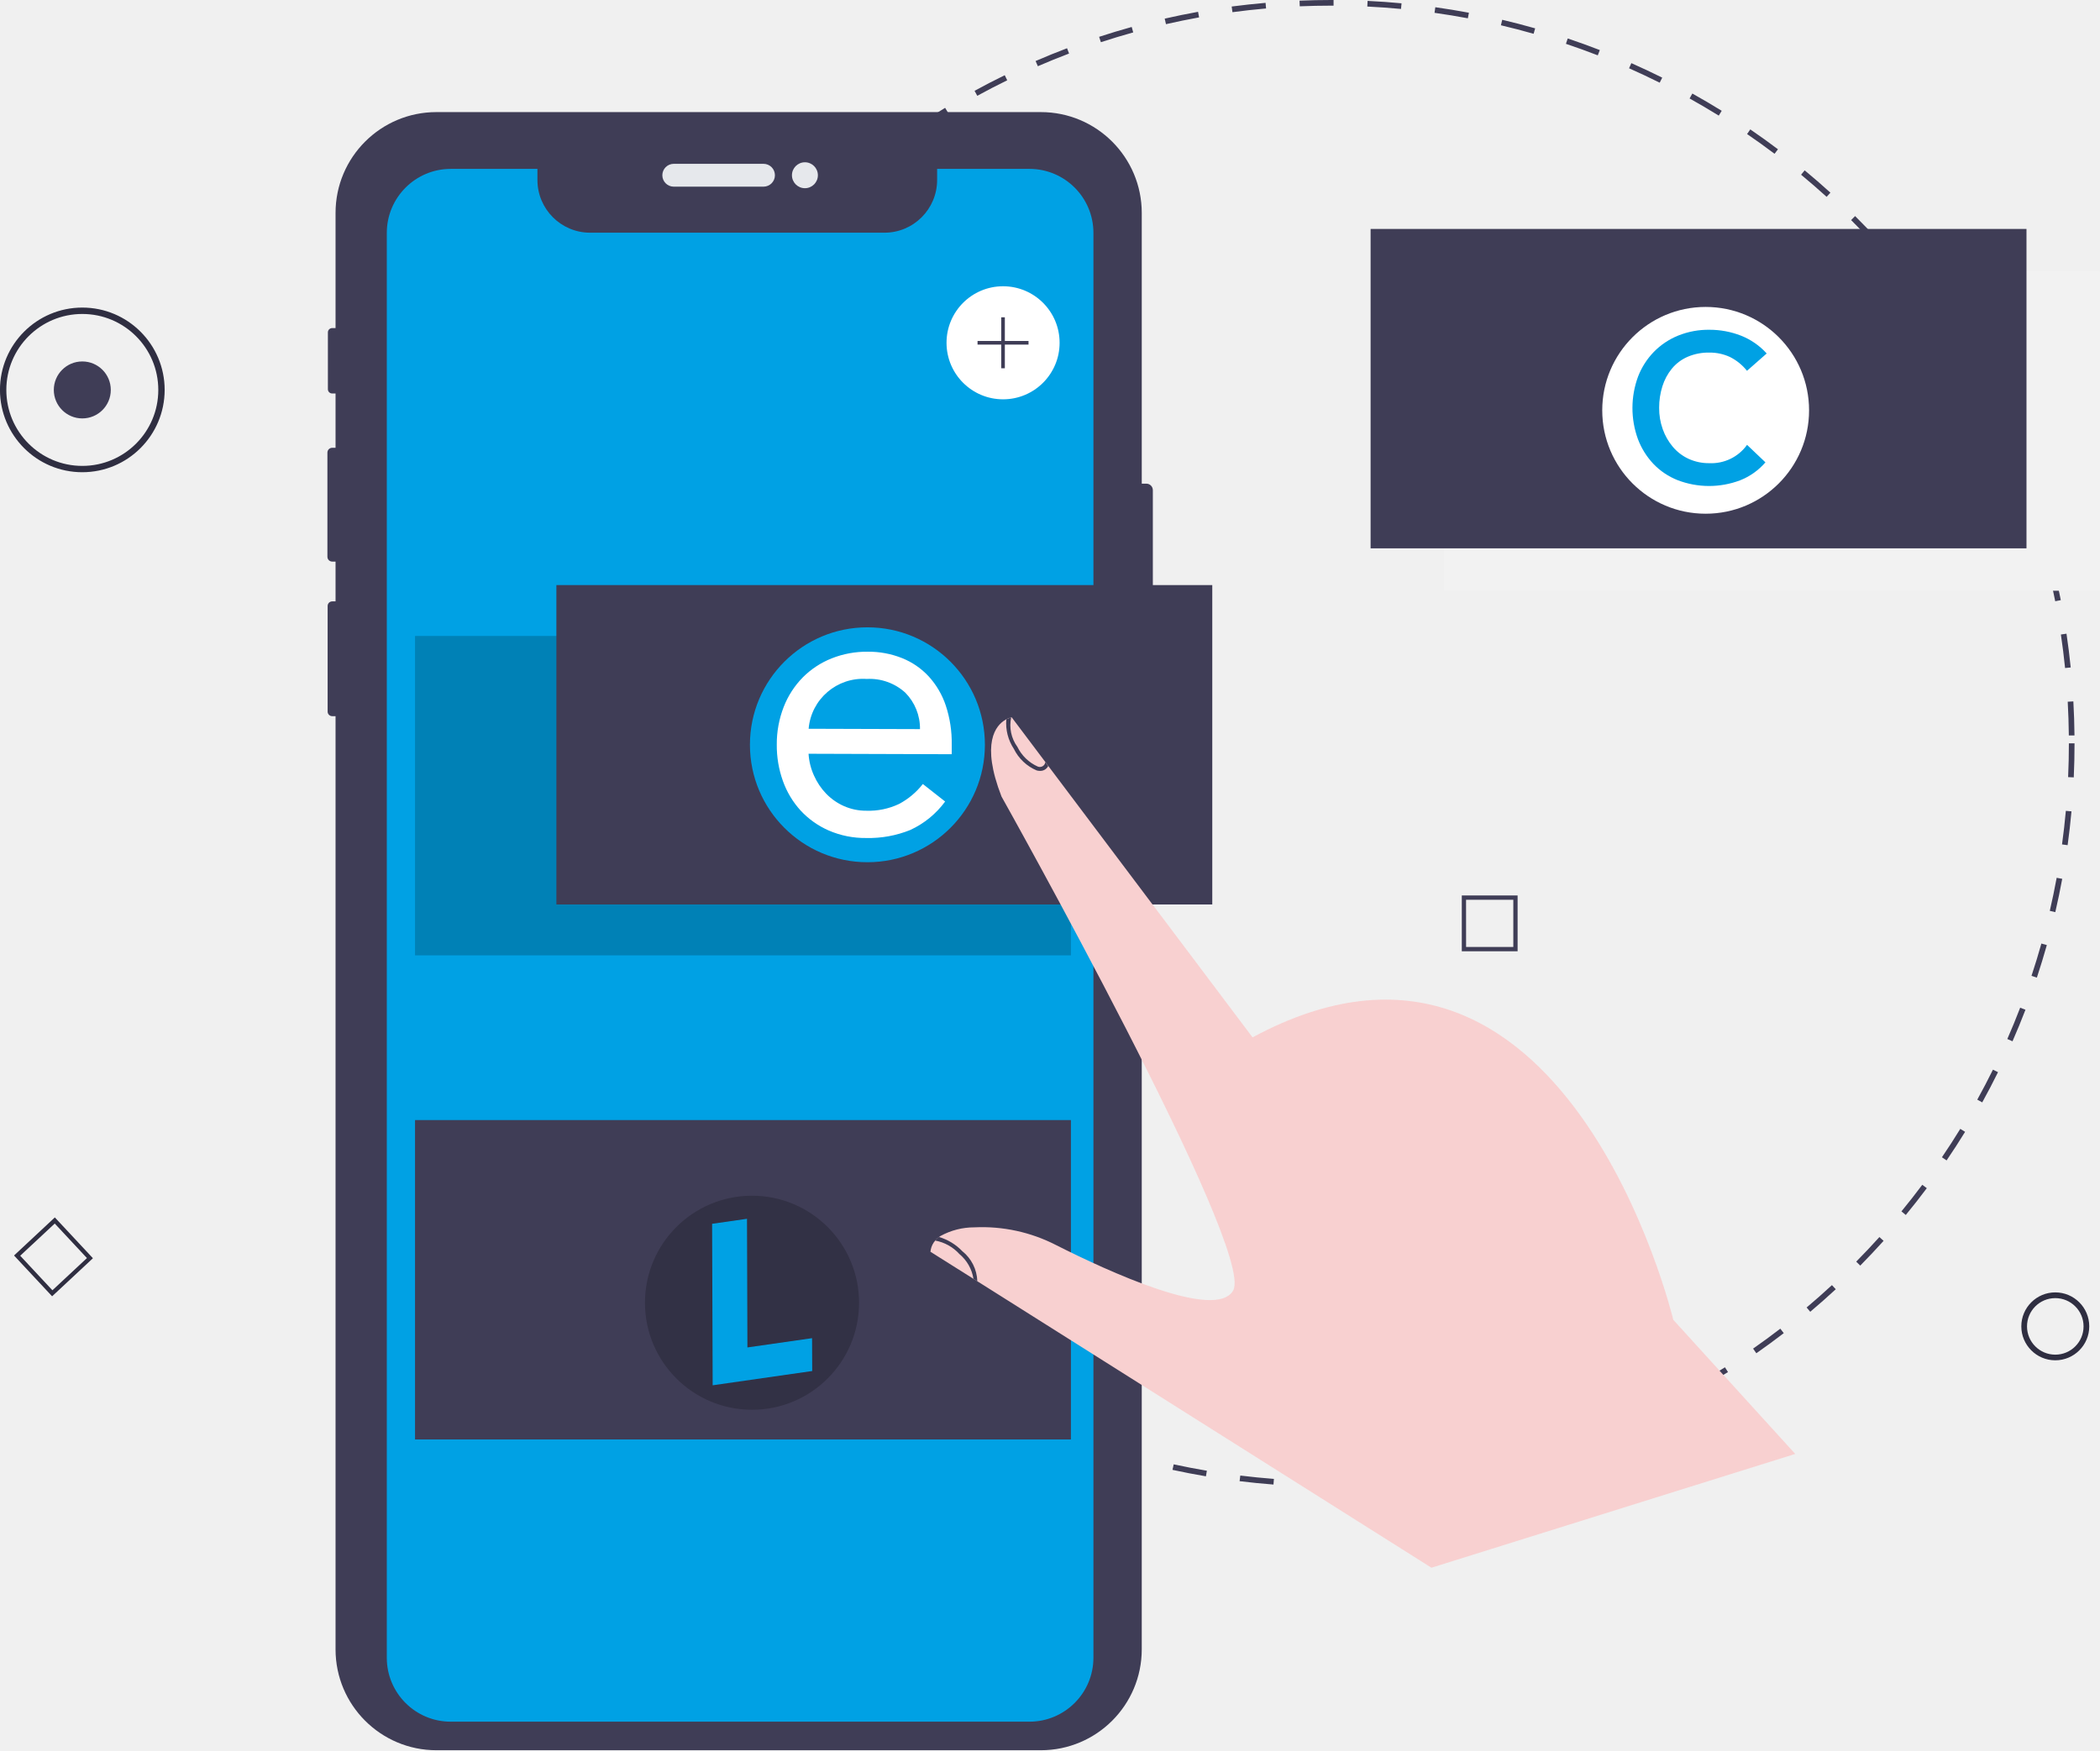
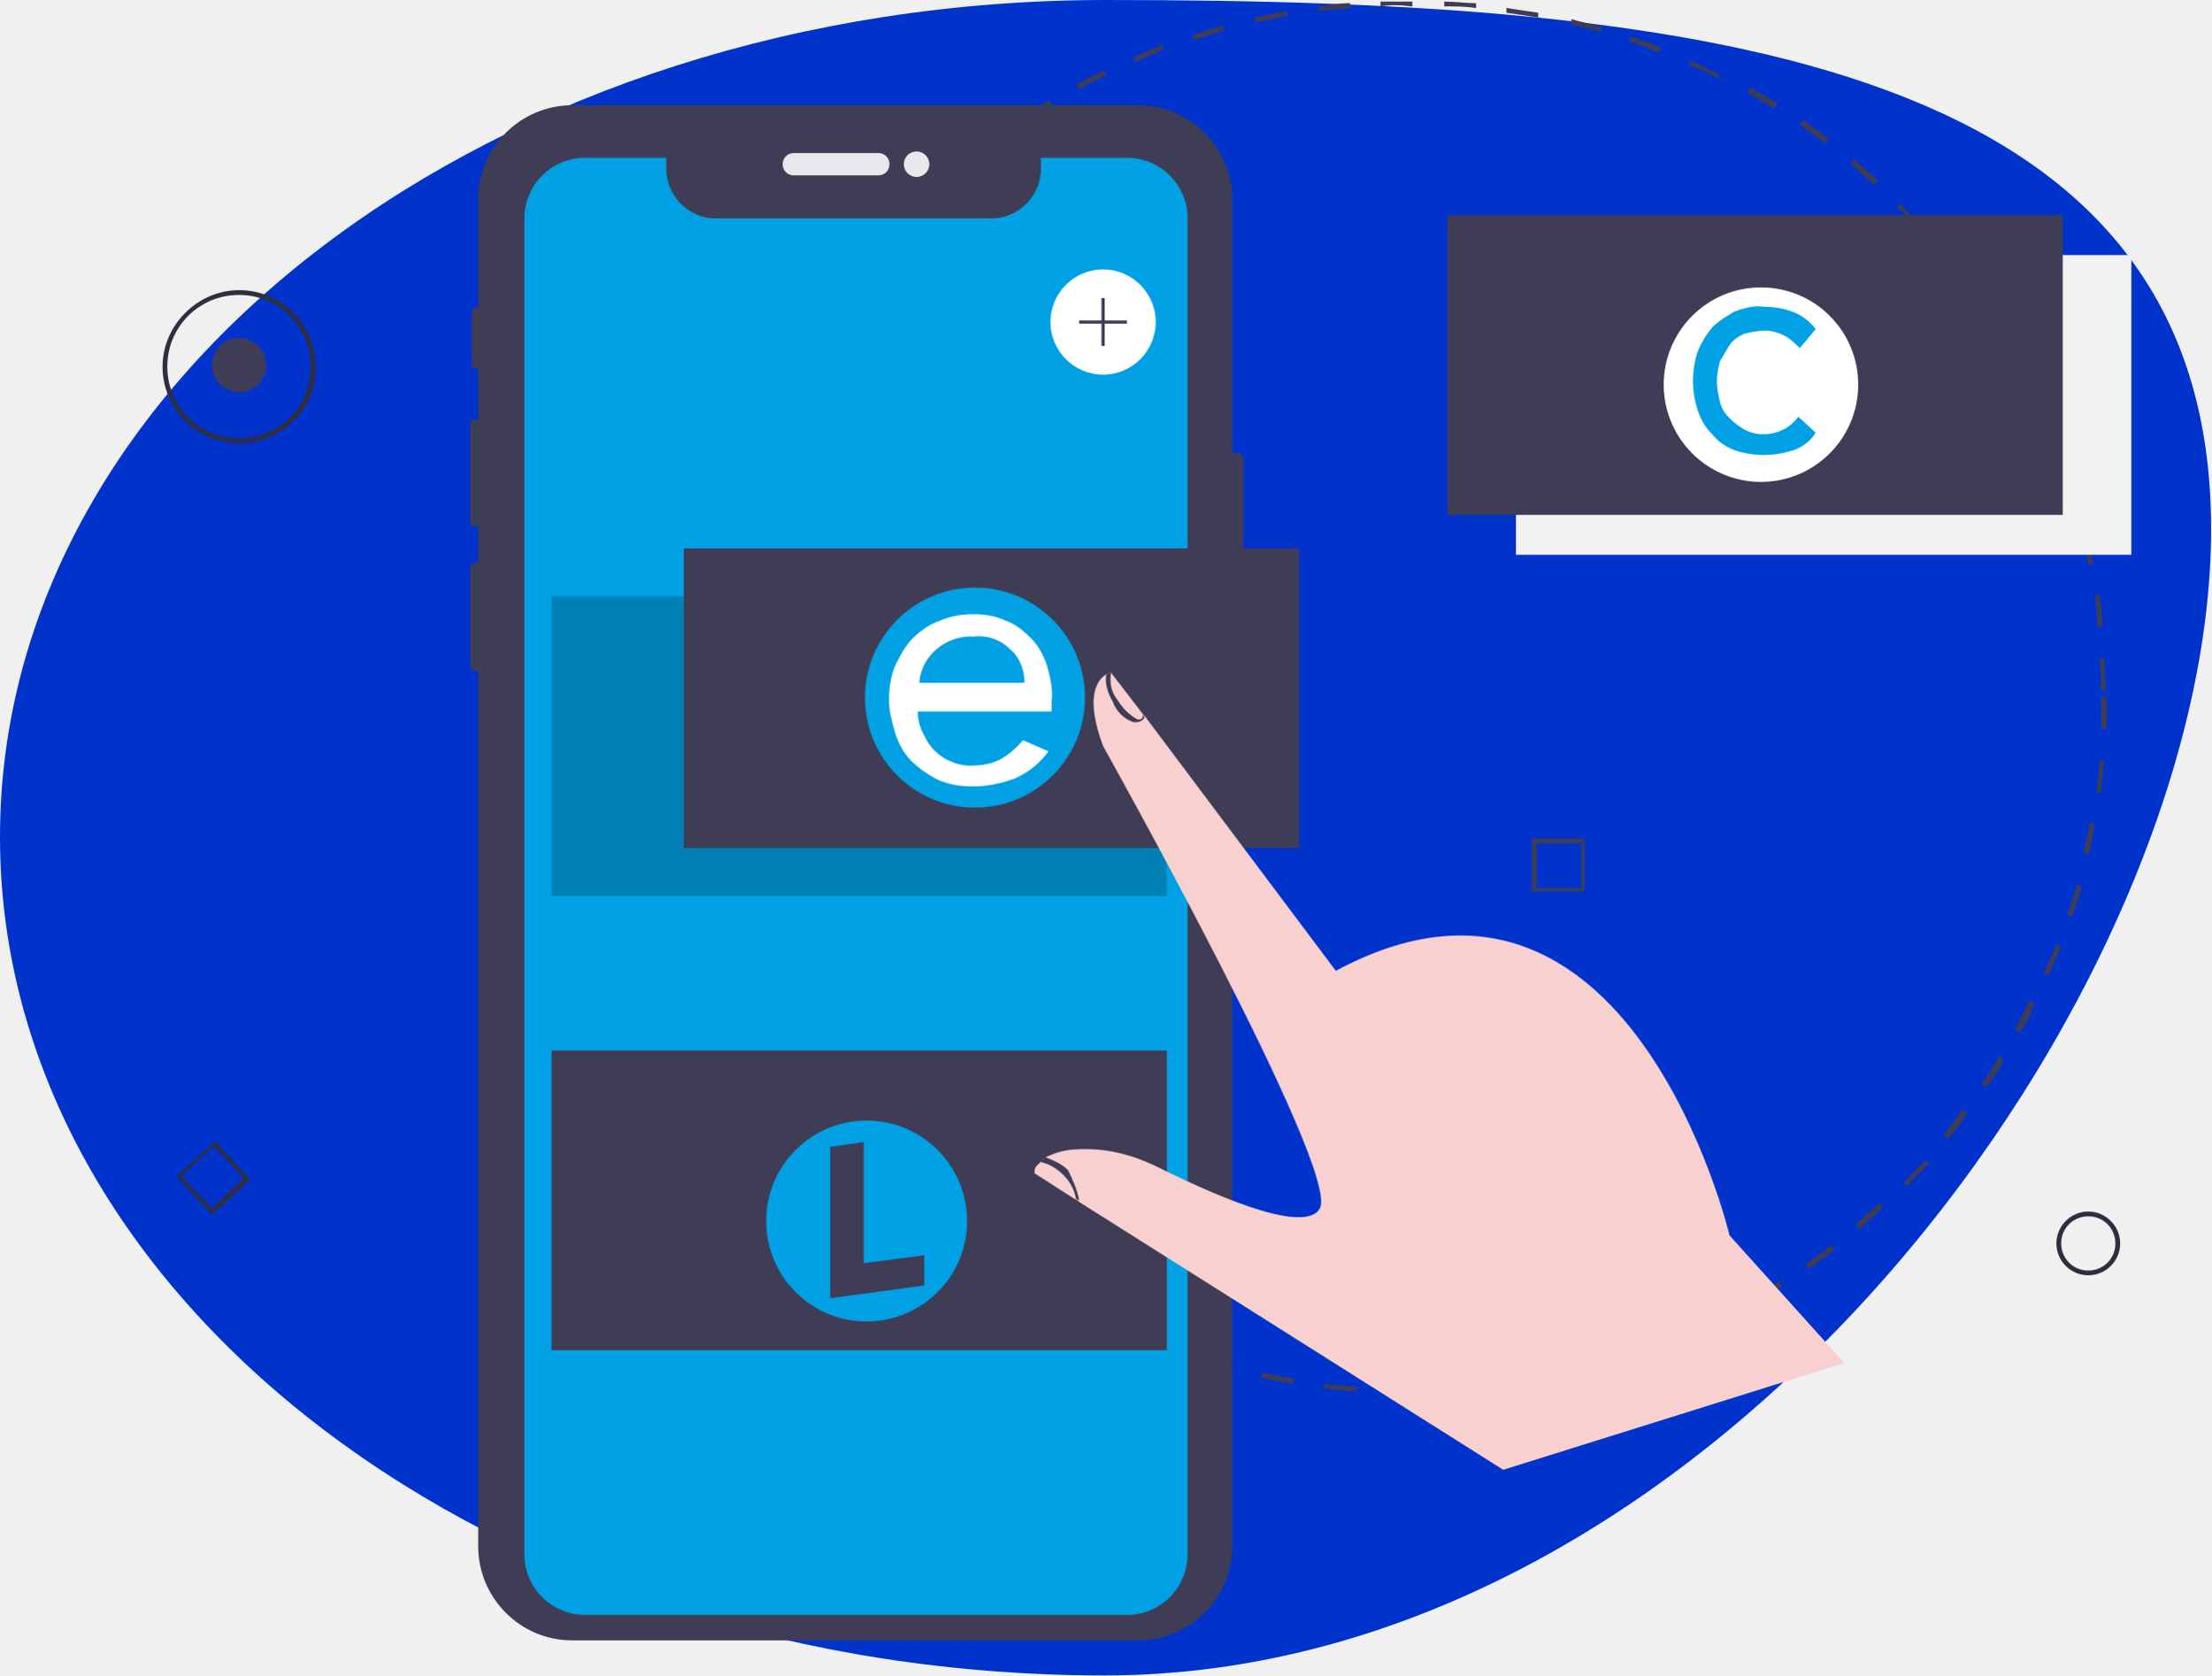
- <svg xmlns="http://www.w3.org/2000/svg" width="204.023" height="170.081" viewBox="0 0 204.023 170.081">
-   <g transform="translate(-21.705)">
-     <path d="M359.057,144.474c-.762,0-1.532-.012-2.287-.036l.017-.549c1.085.034,2.192.043,3.282.028l.008.549Q359.567,144.474,359.057,144.474Zm4.325-.127-.032-.548c1.087-.064,2.187-.154,3.271-.268l.057.546C365.586,144.191,364.477,144.282,363.382,144.347Zm-9.914-.085c-1.1-.084-2.2-.194-3.291-.328l.067-.545c1.08.132,2.178.242,3.266.325Zm16.491-.6-.082-.543c1.08-.164,2.168-.354,3.233-.566l.107.539C372.142,143.3,371.046,143.492,369.958,143.657Zm-23.054-.2c-1.082-.183-2.175-.394-3.247-.627l.116-.537c1.064.231,2.148.44,3.223.622Zm29.54-1.088-.132-.533c1.06-.262,2.125-.552,3.167-.861l.156.527C378.585,141.812,377.511,142.1,376.444,142.368Zm-36-.315c-1.062-.283-2.13-.593-3.176-.924l.165-.524c1.038.328,2.1.636,3.152.916Zm42.342-1.566-.18-.519c1.028-.358,2.063-.744,3.075-1.149l.2.51C384.862,139.737,383.82,140.127,382.783,140.487Zm-48.656-.43c-1.031-.379-2.069-.788-3.084-1.216l.213-.506c1.007.424,2.037.83,3.06,1.207Zm54.789-2.024-.228-.5c.988-.449,1.98-.928,2.951-1.424l.25.489C390.912,137.1,389.912,137.581,388.917,138.033Zm-60.9-.548c-.991-.472-1.986-.975-2.957-1.494l.259-.485c.964.515,1.951,1.014,2.934,1.482Zm66.774-2.457-.272-.477c.947-.541,1.892-1.109,2.81-1.689l.294.464C396.7,133.912,395.749,134.484,394.794,135.029Zm-72.615-.664c-.943-.561-1.887-1.152-2.806-1.758l.3-.459c.912.6,1.849,1.188,2.785,1.744Zm78.2-2.867-.314-.45c.892-.623,1.782-1.276,2.645-1.939l.335.436c-.87.669-1.767,1.326-2.666,1.954Zm-83.725-.774c-.887-.644-1.772-1.318-2.633-2.005l.343-.429c.854.682,1.733,1.351,2.612,1.99Zm88.965-3.253-.354-.42c.831-.7,1.658-1.432,2.459-2.173l.373.4c-.807.746-1.64,1.483-2.478,2.189Zm-94.135-.875c-.826-.723-1.646-1.475-2.438-2.235l.38-.4c.786.755,1.6,1.5,2.42,2.219Zm98.99-3.615-.391-.386c.766-.776,1.524-1.58,2.253-2.388l.408.368c-.734.815-1.5,1.624-2.27,2.407Zm-103.761-.965c-.758-.8-1.506-1.62-2.224-2.447l.415-.36c.713.821,1.455,1.638,2.207,2.428ZM414.9,118.066l-.424-.349c.692-.842,1.374-1.712,2.026-2.584l.44.329C416.282,116.341,415.6,117.217,414.9,118.066Zm-112.522-1.043c-.68-.86-1.35-1.747-1.991-2.638l.446-.321c.636.884,1.3,1.765,1.976,2.618Zm116.486-4.256-.454-.308c.613-.9,1.213-1.83,1.783-2.76l.468.288c-.575.936-1.18,1.872-1.8,2.781ZM298.516,111.66c-.6-.918-1.184-1.862-1.741-2.807l.473-.279c.553.938,1.134,1.875,1.728,2.786Zm123.81-4.535-.481-.266c.527-.954,1.04-1.934,1.523-2.913l.492.244C423.374,105.176,422.857,106.163,422.326,107.125ZM295.164,105.97c-.513-.968-1.009-1.962-1.477-2.953l.5-.234c.464.983.957,1.969,1.465,2.93Zm130.1-4.784-.5-.22c.438-1,.858-2.023,1.249-3.043l.513.2c-.394,1.028-.818,2.059-1.259,3.066ZM292.348,100c-.421-1.011-.825-2.045-1.2-3.073l.516-.188c.371,1.021.771,2.047,1.189,3.05Zm135.286-5-.521-.173c.343-1.033.666-2.089.961-3.138l.529.149c-.3,1.058-.624,2.122-.969,3.163Zm-137.543-1.2c-.327-1.047-.634-2.116-.913-3.179l.532-.14c.277,1.055.581,2.116.906,3.155Zm139.334-5.162-.535-.124c.246-1.059.47-2.14.668-3.213l.54.1c-.2,1.082-.426,2.171-.673,3.238ZM288.414,87.4c-.229-1.073-.436-2.166-.616-3.249l.542-.09c.179,1.075.384,2.16.612,3.225Zm142.209-5.269-.544-.075c.148-1.076.272-2.173.371-3.261l.547.049c-.1,1.1-.225,2.2-.374,3.286ZM287.331,80.874c-.129-1.087-.236-2.195-.316-3.292l.548-.04c.08,1.089.185,2.188.314,3.267ZM431.22,75.543l-.549-.025c.049-1.088.074-2.192.074-3.281h.549c0,1.1-.025,2.209-.074,3.306ZM286.848,74.279c-.019-.674-.028-1.361-.028-2.042q0-.634.011-1.266l.549.01q-.011.627-.011,1.256c0,.676.01,1.358.028,2.027Zm143.892-2.808c-.011-1.089-.048-2.193-.108-3.281l.548-.031c.061,1.1.1,2.209.109,3.306ZM287.51,67.7l-.548-.034c.068-1.1.163-2.206.281-3.3l.546.059C287.672,65.512,287.579,66.612,287.51,67.7Zm142.865-2.784c-.11-1.083-.246-2.179-.406-3.257l.544-.08c.16,1.087.3,2.19.409,3.282Zm-142.158-3.74-.543-.084c.168-1.087.364-2.182.581-3.256l.538.109C288.578,59.012,288.384,60.1,288.217,61.177Zm141.2-2.751c-.21-1.071-.446-2.15-.7-3.206l.534-.13c.259,1.064.5,2.151.708,3.23Zm-139.9-3.681-.533-.133c.267-1.064.562-2.137.878-3.189l.526.158C290.076,52.625,289.783,53.69,289.518,54.745Zm138.345-2.7c-.306-1.046-.641-2.1-.995-3.127l.519-.179c.357,1.037.694,2.1,1,3.152Zm-136.453-3.6-.518-.182c.365-1.039.759-2.082,1.171-3.1l.509.206C292.163,46.386,291.771,47.422,291.409,48.452Zm134.32-2.608c-.4-1.011-.83-2.026-1.276-3.016l.5-.226c.449,1,.882,2.02,1.285,3.039ZM293.875,42.355l-.5-.229c.459-1,.947-2,1.451-2.978l.488.252C294.815,40.369,294.33,41.363,293.875,42.355Zm129.167-2.482c-.492-.97-1.013-1.941-1.548-2.888l.478-.271c.54.954,1.065,1.933,1.56,2.91ZM296.89,36.514l-.476-.274c.548-.951,1.126-1.9,1.718-2.831l.463.3C298.007,34.625,297.434,35.57,296.89,36.514ZM419.814,34.17c-.581-.924-1.188-1.845-1.806-2.736l.451-.313c.623.9,1.236,1.826,1.82,2.757ZM300.426,30.977l-.449-.316c.633-.9,1.3-1.793,1.969-2.661l.434.337C301.711,29.2,301.054,30.086,300.426,30.977Zm115.652-2.2c-.662-.867-1.351-1.729-2.05-2.562l.421-.353c.7.839,1.4,1.708,2.065,2.581ZM304.451,25.789l-.418-.356c.711-.835,1.451-1.666,2.2-2.469l.4.375C305.891,24.136,305.156,24.96,304.451,25.789Zm107.413-2.035c-.738-.8-1.5-1.6-2.275-2.366l.387-.39c.777.773,1.549,1.575,2.292,2.384ZM308.929,20.99l-.384-.393c.786-.769,1.6-1.528,2.416-2.258l.366.41c-.811.724-1.618,1.478-2.4,2.241Zm98.28-1.862c-.809-.733-1.644-1.457-2.482-2.15l.35-.423c.844.7,1.686,1.427,2.5,2.167Zm-93.386-2.508-.347-.426c.85-.692,1.728-1.374,2.61-2.028l.327.441c-.876.649-1.747,1.326-2.59,2.013Zm88.327-1.677c-.873-.657-1.77-1.3-2.668-1.916l.31-.453c.905.619,1.81,1.268,2.689,1.931Zm-83.059-2.228-.307-.456c.909-.612,1.845-1.211,2.782-1.781l.285.469c-.93.566-1.859,1.16-2.761,1.767Zm77.637-1.481c-.928-.575-1.882-1.135-2.833-1.665l.267-.48c.959.534,1.92,1.1,2.855,1.678ZM324.691,9.308l-.264-.482c.962-.527,1.948-1.037,2.932-1.518l.241.494C326.625,8.279,325.646,8.785,324.691,9.308Zm66.3-1.273c-.978-.487-1.979-.957-2.976-1.4l.222-.5c1,.444,2.014.918,3,1.409ZM330.575,6.43l-.218-.5c1.006-.436,2.034-.854,3.056-1.242l.195.514c-1.015.386-2.035.8-3.033,1.233Zm54.4-1.053c-1.017-.394-2.058-.771-3.094-1.118l.175-.521c1.044.35,2.093.73,3.118,1.127ZM336.7,4.1l-.171-.522c1.044-.342,2.109-.664,3.166-.957l.147.529c-1.048.291-2.106.611-3.141.95Zm42.041-.817c-1.048-.3-2.116-.577-3.176-.827l.126-.534c1.068.252,2.145.532,3.2.833Zm-35.718-.938-.122-.535c1.07-.245,2.16-.467,3.24-.662l.1.541C345.17,1.885,344.088,2.106,343.026,2.348Zm29.331-.568c-1.07-.2-2.159-.379-3.239-.531l.076-.544c1.088.153,2.186.333,3.264.535Zm-22.873-.6-.073-.544C350.5.493,351.6.371,352.7.276l.048.547c-1.085.094-2.182.216-3.262.36ZM365.858.868c-1.082-.1-2.183-.181-3.274-.233l.027-.549c1.1.053,2.208.132,3.3.235ZM356.021.613,356,.064C357.008.022,358.037,0,359.057,0h.249l0,.549h-.247c-1.012,0-2.034.022-3.036.063Z" transform="translate(-208.04)" fill="#3f3d56" />
-     <path d="M797.3,463.863a3.3,3.3,0,1,1,3.3-3.3A3.3,3.3,0,0,1,797.3,463.863Zm0-6.043a2.747,2.747,0,1,0,2.747,2.747A2.747,2.747,0,0,0,797.3,457.82Z" transform="translate(-575.916 -331.674)" fill="#2f2e41" />
-     <path d="M275.02,76.388v18.04a.631.631,0,0,1-.629.629h-.448v93.977a9.806,9.806,0,0,1-9.806,9.806H205.417a9.8,9.8,0,0,1-9.8-9.8h0V98.353h-.324a.444.444,0,0,1-.445-.442V87.644a.445.445,0,0,1,.445-.445h.324V83.332h-.327a.466.466,0,0,1-.464-.467V72.738a.465.465,0,0,1,.464-.464h.327V66.995h-.332a.411.411,0,0,1-.412-.411h0V61.056a.414.414,0,0,1,.412-.415h.332V49.452a9.8,9.8,0,0,1,9.8-9.8h58.721a9.806,9.806,0,0,1,9.806,9.8V75.759h.448A.631.631,0,0,1,275.02,76.388Z" transform="translate(-141.312 -28.759)" fill="#3f3d56" />
-     <rect width="10.938" height="2.221" rx="1.111" transform="translate(86.054 15.919)" fill="#e6e8ec" />
-     <circle cx="1.26" cy="1.26" r="1.26" transform="translate(98.646 15.769)" fill="#e6e8ec" />
-     <path d="M284.491,65.97V204.426a6.221,6.221,0,0,1-6.221,6.218h-56.21a6.21,6.21,0,0,1-6.221-6.2V65.97a6.221,6.221,0,0,1,6.221-6.221h8.414v1.079a5.123,5.123,0,0,0,5.122,5.123h28.587a5.123,5.123,0,0,0,5.122-5.123V59.749h8.965a6.219,6.219,0,0,1,6.221,6.217Z" transform="translate(-156.555 -43.338)" fill="#00a1e4" />
-     <rect width="63.722" height="31.037" transform="translate(62.027 61.8)" opacity="0.2" style="isolation:isolate" />
-     <rect width="63.722" height="31.037" transform="translate(162.005 26.368)" fill="#f2f2f2" />
-     <rect width="63.722" height="31.037" transform="translate(62.027 108.844)" fill="#3f3d56" />
-     <circle cx="5.493" cy="5.493" r="5.493" transform="translate(113.664 27.818)" fill="#fff" />
-     <path d="M429.772,114.574h-2.3v-2.3h-.353v2.3h-2.3v.353h2.3v2.3h.353v-2.3h2.3Z" transform="translate(-308.142 -81.44)" fill="#3f3d56" />
-     <rect width="63.722" height="31.037" transform="translate(154.864 22.248)" fill="#3f3d56" />
-     <path d="M601.508,322.242h-5.422V316.82h5.422Zm-5.005-.417h4.588v-4.588H596.5Z" transform="translate(-432.362 -229.801)" fill="#3f3d56" />
-     <path d="M87.7,438.4l-3.7-3.965,3.965-3.7,3.7,3.965ZM84.6,434.459l3.129,3.355,3.355-3.129-3.129-3.355Z" transform="translate(-60.932 -312.431)" fill="#2f2e41" />
-     <circle cx="2.768" cy="2.768" r="2.768" transform="translate(26.933 35.124)" fill="#3f3d56" />
-     <path d="M87.019,124.834a8,8,0,1,1,8-8h0A8.006,8.006,0,0,1,87.019,124.834Zm0-15.379a7.382,7.382,0,1,0,7.382,7.382A7.382,7.382,0,0,0,87.019,109.455Z" transform="translate(-57.317 -78.945)" fill="#2f2e41" />
-     <rect width="63.722" height="31.037" transform="translate(75.76 56.856)" fill="#3f3d56" />
-     <path d="M492.145,325.36,456.8,336.418l-43.971-27.746,0,0-.144-.089-.024-.016-.349-.219-4.186-2.634c.008-.071.018-.14.032-.207a1.9,1.9,0,0,1,.43-.879,2.108,2.108,0,0,1,.249-.249h0c.04-.034.081-.067.124-.1s.089-.065.136-.095a6.823,6.823,0,0,1,3.3-.843,15.716,15.716,0,0,1,7.924,1.718c4.943,2.5,15.567,7.419,17.223,4.406,2.172-3.949-22.512-47.985-22.512-47.985-2.032-5.223-.545-6.929.387-7.466l.081-.046a2.289,2.289,0,0,1,.306-.13,1.385,1.385,0,0,1,.168-.049l.046-.01,3.274,4.352.049.065.175.235.054.071,19.848,26.378c30.41-16.39,40.876,27.448,40.876,27.448Z" transform="translate(-296.025 -184.073)" fill="#f8d0d0" />
-     <path d="M438.957,258.527a.859.859,0,0,1-.8.484,1.276,1.276,0,0,1-.324-.043,4.377,4.377,0,0,1-2.221-2.1,4.528,4.528,0,0,1-.731-2.871,2.33,2.33,0,0,1,.306-.13,1.381,1.381,0,0,1,.168-.049,3.564,3.564,0,0,0,.6,2.854,4.036,4.036,0,0,0,1.979,1.917.538.538,0,0,0,.7-.289.531.531,0,0,0,.037-.14l.049.065.176.235Z" transform="translate(-315.409 -184.099)" fill="#3f3d56" />
-     <path d="M413.9,441.943l-.024-.016-.35-.219a3.939,3.939,0,0,0-1.366-2.411,4.2,4.2,0,0,0-2.358-1.309,2.09,2.09,0,0,1,.249-.249h0c.04-.034.081-.067.124-.1a5.151,5.151,0,0,1,2.259,1.374A3.9,3.9,0,0,1,413.9,441.943Z" transform="translate(-297.245 -317.435)" fill="#3f3d56" />
-     <g transform="translate(177.369 29.827)">
-       <circle cx="10.047" cy="10.047" r="10.047" fill="#fff" />
-       <g transform="translate(2.936 2.212)">
-         <path d="M667.581,120.643a4.912,4.912,0,0,0-1.663-1.348,4.634,4.634,0,0,0-1.974-.423,5.13,5.13,0,0,0-2.132.41,4.1,4.1,0,0,0-1.532,1.153,5.145,5.145,0,0,0-.917,1.711,6.853,6.853,0,0,0-.316,2.083,6.016,6.016,0,0,0,.349,2.086,5.5,5.5,0,0,0,.982,1.716,4.462,4.462,0,0,0,1.525,1.163,4.7,4.7,0,0,0,2.006.424,4.27,4.27,0,0,0,3.679-1.78l1.786,1.7a6.3,6.3,0,0,1-2.476,1.752,8.521,8.521,0,0,1-6.052-.019,6.617,6.617,0,0,1-2.357-1.583,7.235,7.235,0,0,1-1.505-2.413A8.832,8.832,0,0,1,657,121.2a7.114,7.114,0,0,1,1.536-2.4,6.961,6.961,0,0,1,2.367-1.583,7.835,7.835,0,0,1,3.043-.562,8.347,8.347,0,0,1,3.039.566,6.648,6.648,0,0,1,2.511,1.737Z" transform="translate(-656.455 -116.648)" fill="#00a1e4" />
+ <svg xmlns="http://www.w3.org/2000/svg" id="Capa_1" viewBox="0 0 138.7 105.1" enable-background="new 0 0 138.7 105.1">
+   <linearGradient id="SVGID_2_" gradientUnits="userSpaceOnUse" x1="-415.198" y1="-46.264" x2="-415.198" y2="721.736">
+     <stop offset="0" style="stop-color:#fff" />
+     <stop offset="1" style="stop-color:#fff" />
+   </linearGradient>
+   <path display="none" fill="url(#SVGID_2_)" d="M-1098.2-46.3h1366v768h-1366z" />
+   <g>
+     <path fill="#03c" d="M138.7 33.2c0 29-31.1 71.9-69.4 71.9S0 81.5.0 52.5 31.1.0 69.4.0 138.7 4.1 138.7 33.2z" />
+     <g transform="translate(-21.705)">
+       <path fill="#3f3d56" d="M110.2 87.4c-.5.0-.9.0-1.4.0v-.3c.7.0 1.3.0 2 0v.3C110.6 87.4 110.4 87.4 110.2 87.4zM112.8 87.4v-.3c.7.0 1.3-.1 2-.2v.3C114.1 87.3 113.4 87.3 112.8 87.4v0zM106.8 87.3c-.7-.1-1.3-.1-2-.2v-.3c.7.1 1.3.1 2 .2V87.3zM116.8 86.9v-.3c.7-.1 1.3-.2 2-.3l.1.3C118.1 86.7 117.4 86.8 116.8 86.9v0zM102.8 86.8c-.7-.1-1.3-.2-2-.4l.1-.3c.6.1 1.3.3 2 .4L102.8 86.8zM120.7 86.2l-.1-.3c.6-.2 1.3-.3 1.9-.5l.1.3C122 85.8 121.3 86 120.7 86.2v0zM98.9 86c-.6-.2-1.3-.4-1.9-.6l.1-.3c.6.2 1.3.4 1.9.6L98.9 86zM124.5 85l-.1-.3c.6-.2 1.2-.5 1.9-.7l.1.3C125.8 84.6 125.1 84.8 124.5 85v0zM95.1 84.8c-.6-.2-1.3-.5-1.9-.7l.1-.3c.6.3 1.2.5 1.9.7L95.1 84.8zM128.2 83.5l-.1-.3c.6-.3 1.2-.6 1.8-.9l.2.3C129.4 83 128.8 83.3 128.2 83.5v0zM91.4 83.2c-.6-.3-1.2-.6-1.8-.9l.2-.3c.6.3 1.2.6 1.8.9L91.4 83.2zM131.8 81.7l-.2-.3c.6-.3 1.1-.7 1.7-1l.2.3C132.9 81 132.4 81.4 131.8 81.7v0zM87.8 81.3c-.6-.3-1.1-.7-1.7-1.1l.2-.3c.6.4 1.1.7 1.7 1.1L87.8 81.3zM135.2 79.6l-.2-.3c.5-.4 1.1-.8 1.6-1.2l.2.3C136.2 78.8 135.7 79.2 135.2 79.6v0zM84.5 79.1c-.5-.4-1.1-.8-1.6-1.2l.2-.3c.5.4 1 .8 1.6 1.2L84.5 79.1zM138.3 77.1l-.2-.3c.5-.4 1-.9 1.5-1.3l.2.2C139.3 76.3 138.8 76.7 138.3 77.1v0zM81.4 76.6c-.5-.4-1-.9-1.5-1.4l.2-.2c.5.5 1 .9 1.5 1.3L81.4 76.6zM141.3 74.4l-.2-.2c.5-.5.9-1 1.4-1.4l.2.2C142.2 73.5 141.7 74 141.3 74.4v0zM78.5 73.8c-.5-.5-.9-1-1.3-1.5l.3-.2c.4.5.9 1 1.3 1.5L78.5 73.8zM143.9 71.4l-.3-.2c.4-.5.8-1 1.2-1.6l.3.2C144.8 70.4 144.4 70.9 143.9 71.4zM75.9 70.8c-.4-.5-.8-1.1-1.2-1.6l.3-.2c.4.5.8 1.1 1.2 1.6L75.9 70.8zM146.3 68.2l-.3-.2c.4-.5.7-1.1 1.1-1.7l.3.2C147.1 67.1 146.7 67.7 146.3 68.2v0zM73.5 67.6c-.4-.6-.7-1.1-1.1-1.7l.3-.2c.3.6.7 1.1 1 1.7L73.5 67.6zM148.4 64.8l-.3-.2c.3-.6.6-1.2.9-1.8l.3.1C149.1 63.6 148.8 64.2 148.4 64.8zM71.5 64.1c-.3-.6-.6-1.2-.9-1.8l.3-.1c.3.6.6 1.2.9 1.8L71.5 64.1zM150.2 61.2l-.3-.1c.3-.6.5-1.2.8-1.8l.3.1C150.7 60 150.5 60.6 150.2 61.2v0zM69.8 60.5c-.3-.6-.5-1.2-.7-1.9l.3-.1c.2.6.5 1.2.7 1.8L69.8 60.5zM151.7 57.5l-.3-.1c.2-.6.4-1.3.6-1.9l.3.1C152.1 56.2 151.9 56.9 151.7 57.5v0zM68.4 56.8c-.2-.6-.4-1.3-.6-1.9l.3-.1c.2.6.4 1.3.5 1.9L68.4 56.8zM152.7 53.6l-.3-.1c.1-.6.3-1.3.4-1.9l.3.1C153 52.3 152.9 53 152.7 53.6v0zM67.4 52.9c-.1-.6-.3-1.3-.4-2l.3-.1c.1.7.2 1.3.4 2L67.4 52.9zM153.5 49.7h-.3c.1-.7.2-1.3.2-2h.3C153.6 48.4 153.6 49 153.5 49.7v0zM66.7 48.9c-.1-.7-.1-1.3-.2-2h.3c0 .7.1 1.3.2 2H66.7zM153.8 45.7h-.3c0-.7.0-1.3.0-2h.3C153.9 44.4 153.9 45.1 153.8 45.7zM66.5 45c0-.4.0-.8.0-1.2.0-.3.0-.5.0-.8h.3c0 .3.0.5.0.8.0.4.0.8.0 1.2H66.5zM153.5 43.3c0-.7.0-1.3-.1-2h.3c0 .7.1 1.3.1 2H153.5zM66.9 41h-.3c0-.7.1-1.3.2-2h.3C67 39.6 66.9 40.3 66.9 41zM153.3 39.3c-.1-.7-.1-1.3-.2-2h.3c.1.7.2 1.3.2 2H153.3zM67.3 37H67c.1-.7.2-1.3.4-2l.3.1C67.5 35.7 67.4 36.4 67.3 37v0zM152.7 35.4c-.1-.6-.3-1.3-.4-1.9l.3-.1c.2.6.3 1.3.4 2H152.7zM68.1 33.1 67.7 33c.2-.6.3-1.3.5-1.9l.3.1C68.4 31.8 68.2 32.5 68.1 33.1v0zM151.8 31.5c-.2-.6-.4-1.3-.6-1.9l.3-.1c.2.6.4 1.3.6 1.9L151.8 31.5zM69.2 29.3l-.3-.1c.2-.6.5-1.3.7-1.9l.3.1C69.7 28.1 69.4 28.7 69.2 29.3v0zM150.5 27.7c-.2-.6-.5-1.2-.8-1.8l.3-.1c.3.6.5 1.2.8 1.8L150.5 27.7zM70.7 25.6l-.3-.1c.3-.6.6-1.2.9-1.8l.3.2C71.3 24.4 71 25 70.7 25.6zm78.2-1.5c-.3-.6-.6-1.2-.9-1.7l.3-.2c.3.6.6 1.2.9 1.8L148.9 24.1zm-76.4-2-.3-.2c.3-.6.7-1.1 1-1.7l.3.2C73.2 21 72.9 21.5 72.5 22.1zM146.9 20.7c-.4-.6-.7-1.1-1.1-1.7l.3-.2c.4.5.7 1.1 1.1 1.7L146.9 20.7zm-72.2-2-.3-.2c.4-.5.8-1.1 1.2-1.6l.3.2C75.4 17.7 75.1 18.2 74.7 18.7zM144.7 17.4c-.4-.5-.8-1-1.2-1.6l.3-.2c.4.5.8 1 1.2 1.6L144.7 17.4zM77.1 15.6l-.3-.2c.4-.5.9-1 1.3-1.5l.2.2C78 14.6 77.5 15.1 77.1 15.6zM142.1 14.4c-.4-.5-.9-1-1.4-1.4l.2-.2c.5.5.9 1 1.4 1.4L142.1 14.4zM79.8 12.7l-.2-.2c.5-.5 1-.9 1.5-1.4l.2.2C80.8 11.8 80.3 12.2 79.8 12.7v0zM139.3 11.6c-.5-.4-1-.9-1.5-1.3L138 10c.5.4 1 .9 1.5 1.3L139.3 11.6zM82.8 10.1l-.2-.3c.5-.4 1-.8 1.6-1.2l.2.3C83.8 9.2 83.3 9.6 82.8 10.1zM136.2 9c-.5-.4-1.1-.8-1.6-1.2l.2-.3c.5.4 1.1.8 1.6 1.2L136.2 9zM86 7.7l-.2-.3c.6-.4 1.1-.7 1.7-1.1l.2.3C87.1 7 86.5 7.3 86 7.7v0zM133 6.8c-.6-.3-1.1-.7-1.7-1l.2-.3c.6.3 1.2.7 1.7 1L133 6.8zM89.4 5.6l-.2-.3C89.8 5 90.4 4.7 91 4.4l.1.3C90.5 5 89.9 5.3 89.4 5.6zM129.5 4.9c-.6-.3-1.2-.6-1.8-.8l.1-.3c.6.3 1.2.6 1.8.9L129.5 4.9zM92.9 3.9l-.1-.3c.6-.3 1.2-.5 1.8-.8l.1.3C94.1 3.4 93.5 3.6 92.9 3.9v0zM125.8 3.3c-.6-.2-1.2-.5-1.9-.7l.1-.3c.6.2 1.3.4 1.9.7L125.8 3.3zM96.6 2.5l-.1-.3c.6-.2 1.3-.4 1.9-.6l.1.3C97.9 2.1 97.3 2.3 96.6 2.5v0zM122.1 2c-.6-.2-1.3-.3-1.9-.5l.1-.3c.6.2 1.3.3 1.9.5L122.1 2zM100.5 1.4l-.1-.3c.6-.1 1.3-.3 2-.4l.1.3C101.7 1.1 101.1 1.3 100.5 1.4v0zM118.2 1.1c-.6-.1-1.3-.2-2-.3V.5c.7.1 1.3.2 2 .3V1.1zM104.4.7v-.3c.7-.1 1.3-.2 2-.2v.3C105.7.6 105 .6 104.4.7v0zM114.3.5c-.7-.1-1.3-.1-2-.1v-.3c.7.0 1.3.1 2 .1V.5zM108.3.4v-.3c.6.0 1.2.0 1.8.0h.2v.3h-.1C109.5.3 108.9.3 108.3.4v0z" />
+       <path fill="#2f2e41" d="M152.7 80c-1.1.0-2-.9-2-2 0-1.1.9-2 2-2 1.1.0 2 .9 2 2v0C154.7 79.1 153.8 80 152.7 80zM152.7 76.3c-.9.0-1.7.7-1.7 1.7.0.9.7 1.7 1.7 1.7.9.0 1.7-.7 1.7-1.7C154.4 77.1 153.7 76.3 152.7 76.3v0z" />
+       <path fill="#3f3d56" d="M99.7 28.8v10.9c0 .2-.2.4-.4.4H99V97c0 3.3-2.7 5.9-5.9 5.9v0H57.6c-3.3.0-5.9-2.7-5.9-5.9v0 0V42.1h-.2c-.1.0-.3-.1-.3-.3v-6.2c0-.1.1-.3.3-.3v0h.2V33h-.2c-.2.0-.3-.1-.3-.3v-6.1c0-.2.1-.3.3-.3h.2v-3.2h-.2c-.1.0-.2-.1-.2-.2.0.0.0.0.0.0v0-3.3c0-.1.1-.3.2-.3h.2v-6.8c0-3.3 2.7-5.9 5.9-5.9v0h35.5c3.3.0 5.9 2.7 5.9 5.9v15.9h.3C99.5 28.4 99.7 28.6 99.7 28.8z" />
+       <path fill="#e6e8ec" d="M71.5 9.6h5.3c.4.0.7.3.7.7v0c0 .4-.3.7-.7.7h-5.3c-.4.0-.7-.3-.7-.7v0C70.8 9.9 71.1 9.6 71.5 9.6z" />
+       <circle fill="#e6e8ec" cx="79.2" cy="10.3" r=".8" />
+       <path fill="#00a1e4" d="M96.2 13.7v83.8c0 2.1-1.7 3.8-3.8 3.8h-34c-2.1.0-3.8-1.7-3.8-3.8.0.0.0.0.0.0V13.7c0-2.1 1.7-3.8 3.8-3.8h5.1v.7c0 1.7 1.4 3.1 3.1 3.1h17.3c1.7.0 3.1-1.4 3.1-3.1V9.9h5.4C94.5 9.9 96.2 11.6 96.2 13.7v0 0z" />
+       <path opacity=".2" enable-background="new" d="M56.3 37.4h38.6v18.8H56.3z" />
+       <path fill="#f2f2f2" d="M116.8 16h38.6v18.8H116.8z" />
+       <path fill="#3f3d56" d="M56.3 65.9h38.6v18.8H56.3z" />
+       <circle fill="#fff" cx="90.9" cy="20.2" r="3.3" />
+       <path fill="#3f3d56" d="M92.4 20.1H91v-1.4h-.2v1.4h-1.4v.2h1.4v1.4H91v-1.4h1.4V20.1z" />
+       <path fill="#3f3d56" d="M112.5 13.5h38.6v18.8H112.5z" />
+       <path fill="#3f3d56" d="M121.1 55.9h-3.3v-3.3h3.3V55.9zM118.1 55.7h2.8v-2.8h-2.8V55.7z" />
+       <path fill="#2f2e41" d="M35 76.2l-2.2-2.4 2.4-2.2 2.2 2.4L35 76.2zM33.1 73.8l1.9 2 2-1.9-1.9-2L33.1 73.8z" />
+       <circle fill="#3f3d56" cx="36.7" cy="22.9" r="1.7" />
+       <path fill="#2f2e41" d="M36.7 27.8c-2.7.0-4.8-2.2-4.8-4.8s2.2-4.8 4.8-4.8c2.7.0 4.8 2.2 4.8 4.8v0C41.6 25.6 39.4 27.8 36.7 27.8zm0-9.3c-2.5.0-4.5 2-4.5 4.5s2 4.5 4.5 4.5 4.5-2 4.5-4.5-2-4.5-4.5-4.5v0z" />
+       <path fill="#3f3d56" d="M64.6 34.4h38.6v18.8H64.6z" />
+       <path fill="#f8d0d0" d="M137.4 85.5 116 92.2 89.4 75.4v0l-.1-.1v0l-.2-.1-2.5-1.6c0 0 0-.1.0-.1.0-.2.1-.4.3-.5.0-.1.1-.1.2-.2v0c0 0 0 0 .1-.1.0.0.1.0.1-.1.6-.3 1.3-.5 2-.5 1.7-.1 3.3.3 4.8 1 3 1.5 9.4 4.5 10.4 2.7 1.3-2.4-13.6-29-13.6-29-1.2-3.2-.3-4.2.2-4.5v0c.1.0.1-.1.2-.1.0.0.1.0.1.0v0l2 2.6v0l.1.1v0l12 16c18.4-9.9 24.7 16.6 24.7 16.6L137.4 85.5z" />
+       <path fill="#3f3d56" d="M93.5 45c-.1.2-.3.3-.5.3-.1.0-.1.0-.2.0-.6-.2-1.1-.7-1.3-1.3-.3-.5-.5-1.1-.4-1.7.1.0.1-.1.2-.1.0.0.1.0.1.0-.1.6.0 1.2.4 1.7.3.5.7.9 1.2 1.2.2.1.4.0.4-.2.0.0.0-.1.0-.1v0L93.5 45v0z" />
+       <path fill="#3f3d56" d="M89.4 75.3v0l-.2-.1c-.1-.6-.4-1.1-.8-1.5-.4-.4-.9-.7-1.4-.8.0-.1.1-.1.2-.2v0c0 0 0 0 .1-.1.5.2 1 .4 1.4.8C89 74 89.3 74.7 89.4 75.3z" />
+       <g transform="translate(177.369 29.827)">
+         <circle fill="#fff" cx="-45.2" cy="-5.7" r="6.1" />
+         <g transform="translate(2.936 2.212)">
+           <path fill="#00a1e4" d="M-45.7-10.2c-.3-.3-.6-.6-1-.8-.4-.2-.8-.3-1.2-.3-.4.0-.9.1-1.3.2-.4.2-.7.4-.9.7-.2.3-.4.7-.6 1-.1.4-.2.8-.2 1.3.0.4.1.9.2 1.3.1.4.3.7.6 1 .3.3.6.5.9.7.4.2.8.3 1.2.3.9.0 1.7-.4 2.2-1.1l1.1 1C-45-4.4-45.5-4-46.1-3.8c-1.2.4-2.5.4-3.7.0-.5-.2-1-.5-1.4-1-.4-.4-.7-.9-.9-1.5-.4-1.2-.4-2.5.0-3.7.2-.5.5-1 .9-1.5.4-.4.9-.7 1.4-1 .6-.2 1.2-.4 1.8-.3.6.0 1.3.1 1.8.3.6.2 1.1.6 1.5 1.1L-45.7-10.2z" />
+         </g>
      </g>
-     </g>
-     <g transform="translate(84.366 116.195)">
-       <circle cx="10.4" cy="10.4" r="10.4" opacity="0.2" style="isolation:isolate" />
-       <g transform="translate(6.52 2.243)">
-         <path d="M330.9,431.695l3.389-.486.041,12.5,6.281-.9.014,3.192-9.671,1.387Z" transform="translate(-330.897 -431.209)" fill="#00a1e4" />
+       <g transform="translate(84.366 116.195)">
+         <circle fill="#00a1e4" cx="-8.3" cy="-39.6" r="6.3" />
+         <g transform="translate(6.52 2.243)">
+           <path fill="#3f3d56" d="M-17.1-46.5l2.1-.3v7.6l3.8-.5v1.9l-5.9.8v-9.5z" />
+         </g>
      </g>
-     </g>
-     <g transform="translate(94.564 60.96)">
-       <circle cx="11.414" cy="11.414" r="11.414" fill="#00a1e4" />
-       <g transform="translate(2.608 2.37)">
-         <path d="M370.139,245.131a8.725,8.725,0,0,1-3.394,2.768,10.748,10.748,0,0,1-4.272.777,8.915,8.915,0,0,1-3.64-.728,8.212,8.212,0,0,1-2.735-1.941,8.5,8.5,0,0,1-1.722-2.875,10.218,10.218,0,0,1-.594-3.535,9.9,9.9,0,0,1,.673-3.66,8.5,8.5,0,0,1,1.849-2.864,8.284,8.284,0,0,1,2.8-1.849,9.208,9.208,0,0,1,3.535-.651,8.746,8.746,0,0,1,3.31.619,7.159,7.159,0,0,1,2.587,1.773,7.921,7.921,0,0,1,1.666,2.839,11.476,11.476,0,0,1,.577,3.809l0,.921-13.91-.045a5.981,5.981,0,0,0,.528,2.118,6.116,6.116,0,0,0,1.19,1.77,5.545,5.545,0,0,0,1.725,1.2,5.294,5.294,0,0,0,2.169.448,6.862,6.862,0,0,0,3.166-.651,7.205,7.205,0,0,0,2.325-1.945Zm-2.443-7.037a4.949,4.949,0,0,0-1.423-3.537,5.152,5.152,0,0,0-3.75-1.338,5.306,5.306,0,0,0-5.646,4.841Z" transform="translate(-353.782 -230.572)" fill="#fff" />
+       <g transform="translate(94.564 60.96)">
+         <circle fill="#00a1e4" cx="-11.7" cy="-17.2" r="6.9" />
+         <g transform="translate(2.608 2.37)">
+           <path fill="#fff" d="M-9.7-16.2c-.5.7-1.2 1.3-2.1 1.7-.8.3-1.7.5-2.6.5-.8.0-1.5-.1-2.2-.4-.6-.3-1.2-.7-1.7-1.2-.5-.5-.8-1.1-1-1.7-.2-.7-.4-1.4-.4-2.1.0-.8.1-1.5.4-2.2.3-.6.6-1.2 1.1-1.7.5-.5 1.1-.9 1.7-1.1.7-.3 1.4-.4 2.1-.4.7.0 1.4.1 2 .4.6.2 1.1.6 1.6 1.1.5.5.8 1.1 1 1.7.2.7.4 1.5.3 2.3v.6h-8.4c0 .4.1.9.3 1.3.2.4.4.8.7 1.1.3.3.7.6 1 .7.4.2.9.3 1.3.3.7.0 1.3-.1 1.9-.4.5-.3 1-.7 1.4-1.2L-9.7-16.2zM-11.2-20.5c0-.8-.3-1.6-.9-2.1-.6-.6-1.4-.9-2.3-.8-1.7-.1-3.3 1.2-3.4 2.9L-11.2-20.5z" />
+         </g>
      </g>
    </g>
  </g>
</svg>
